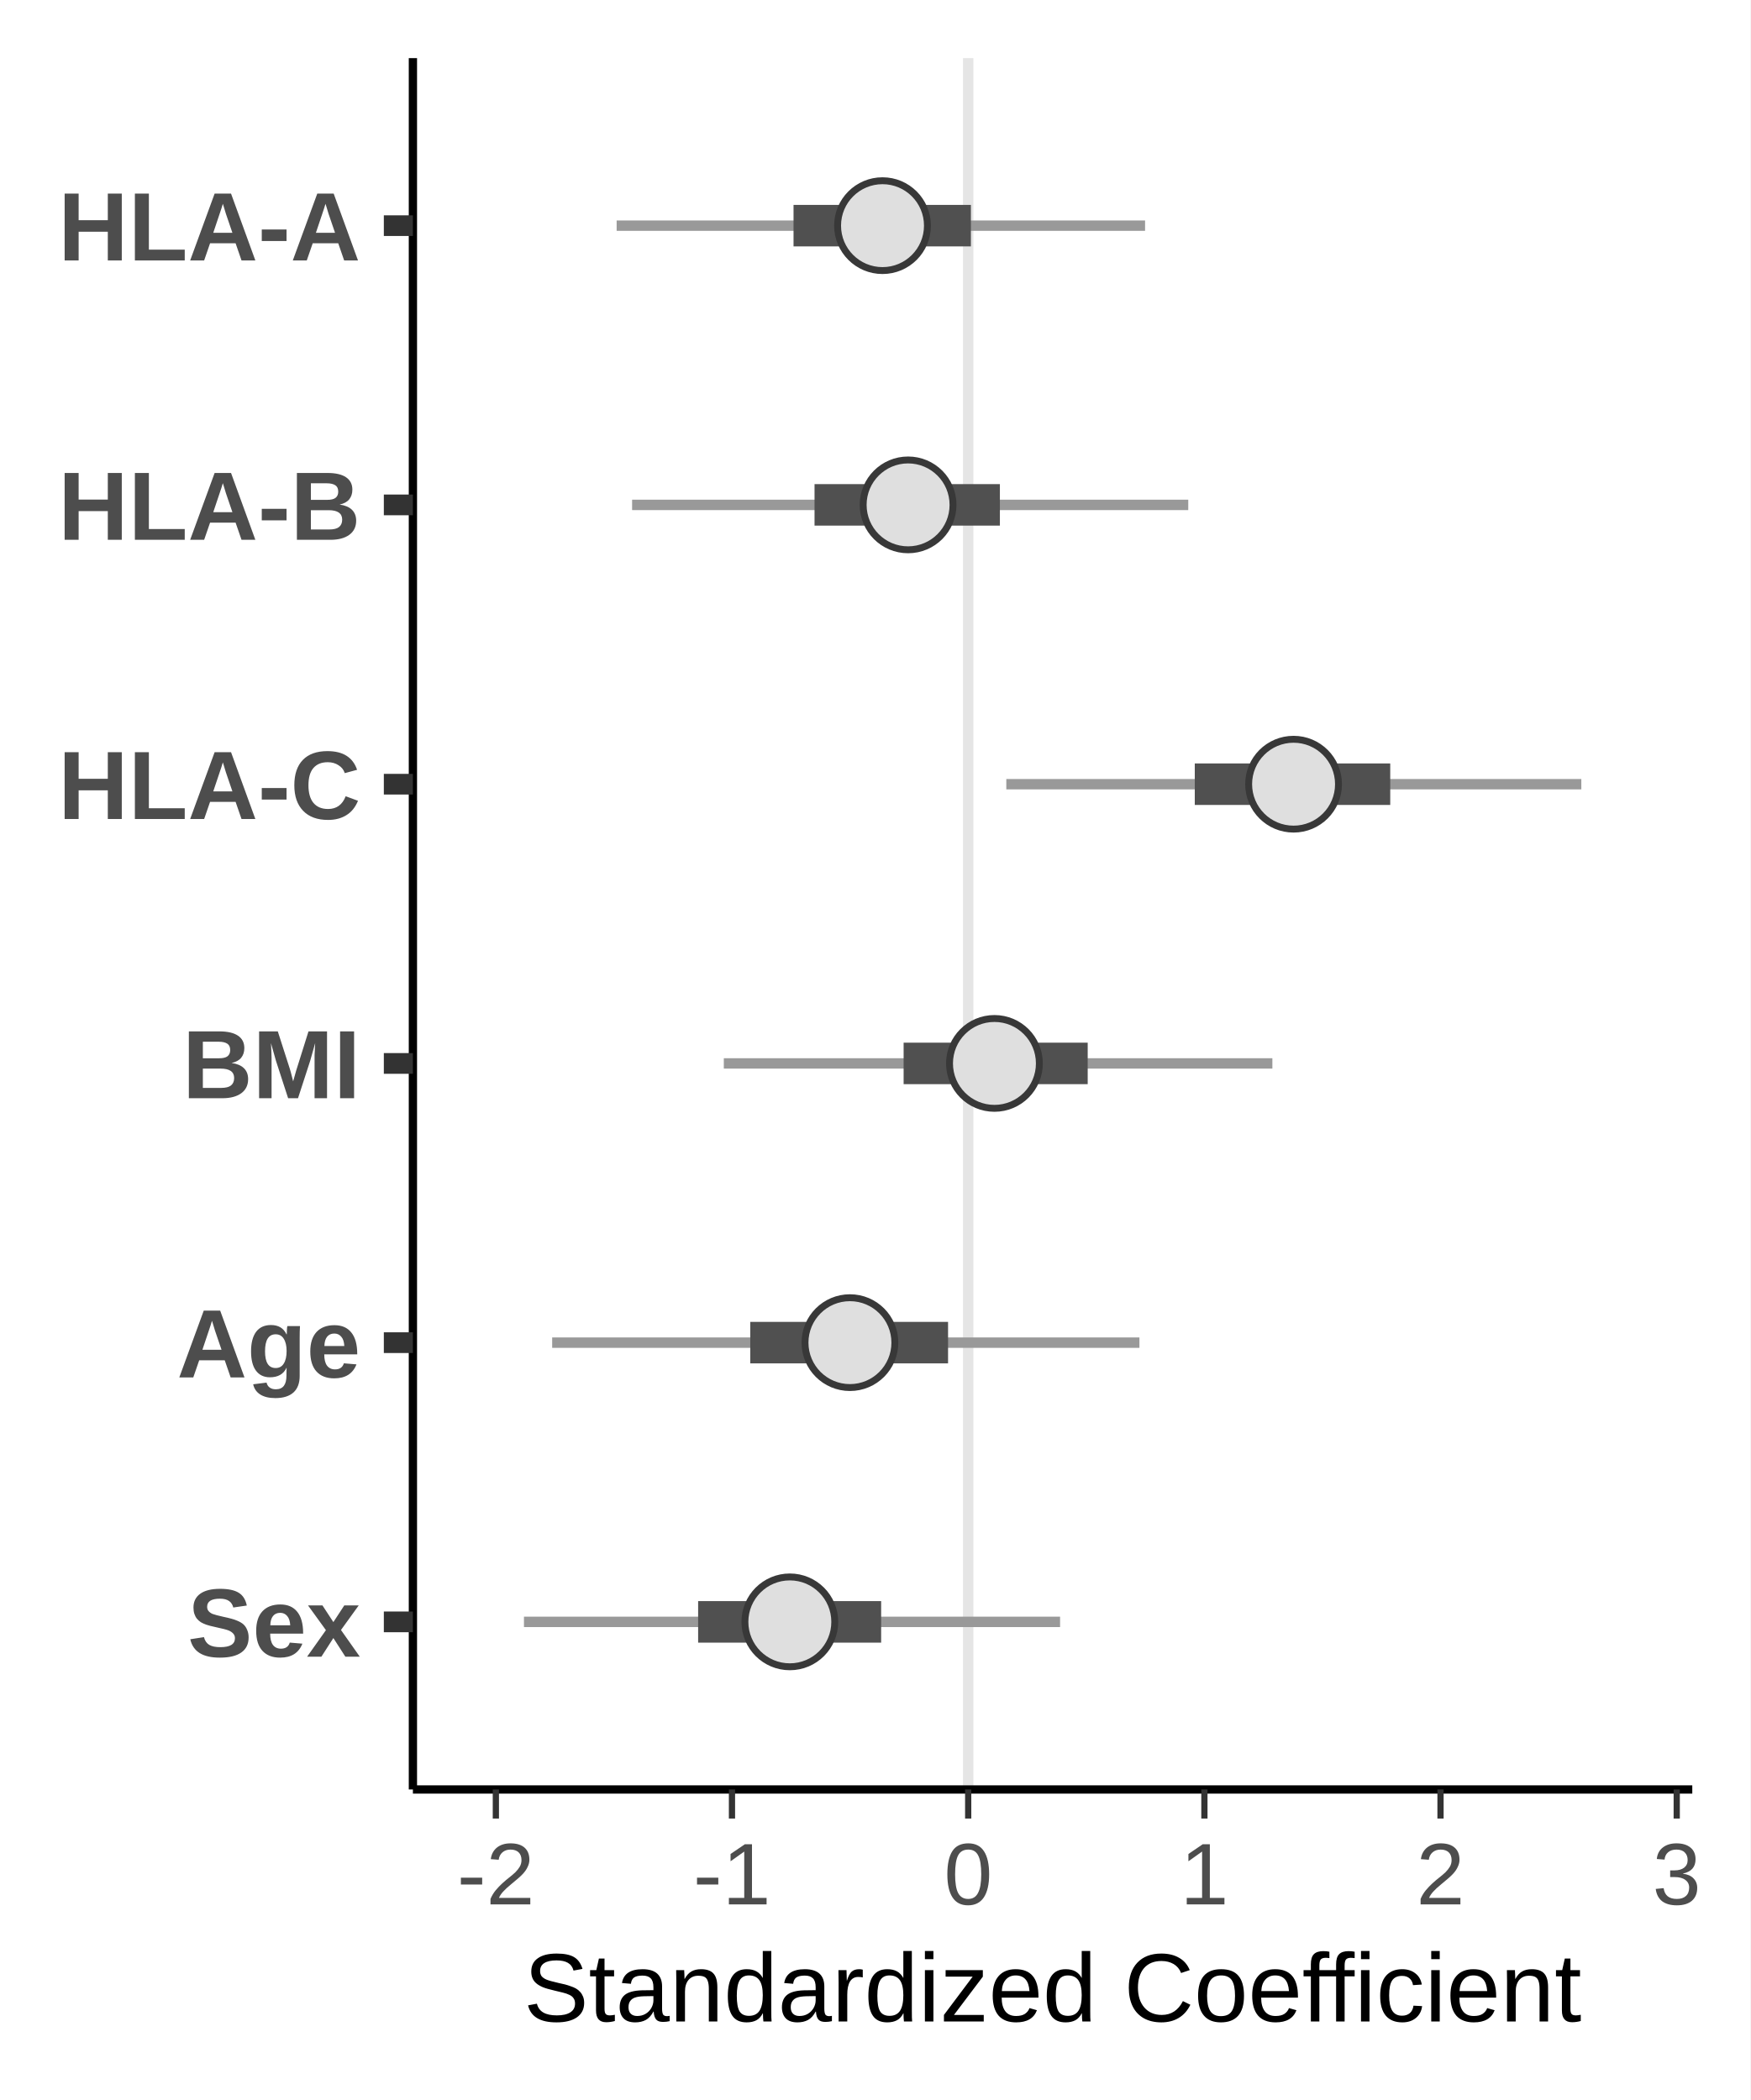
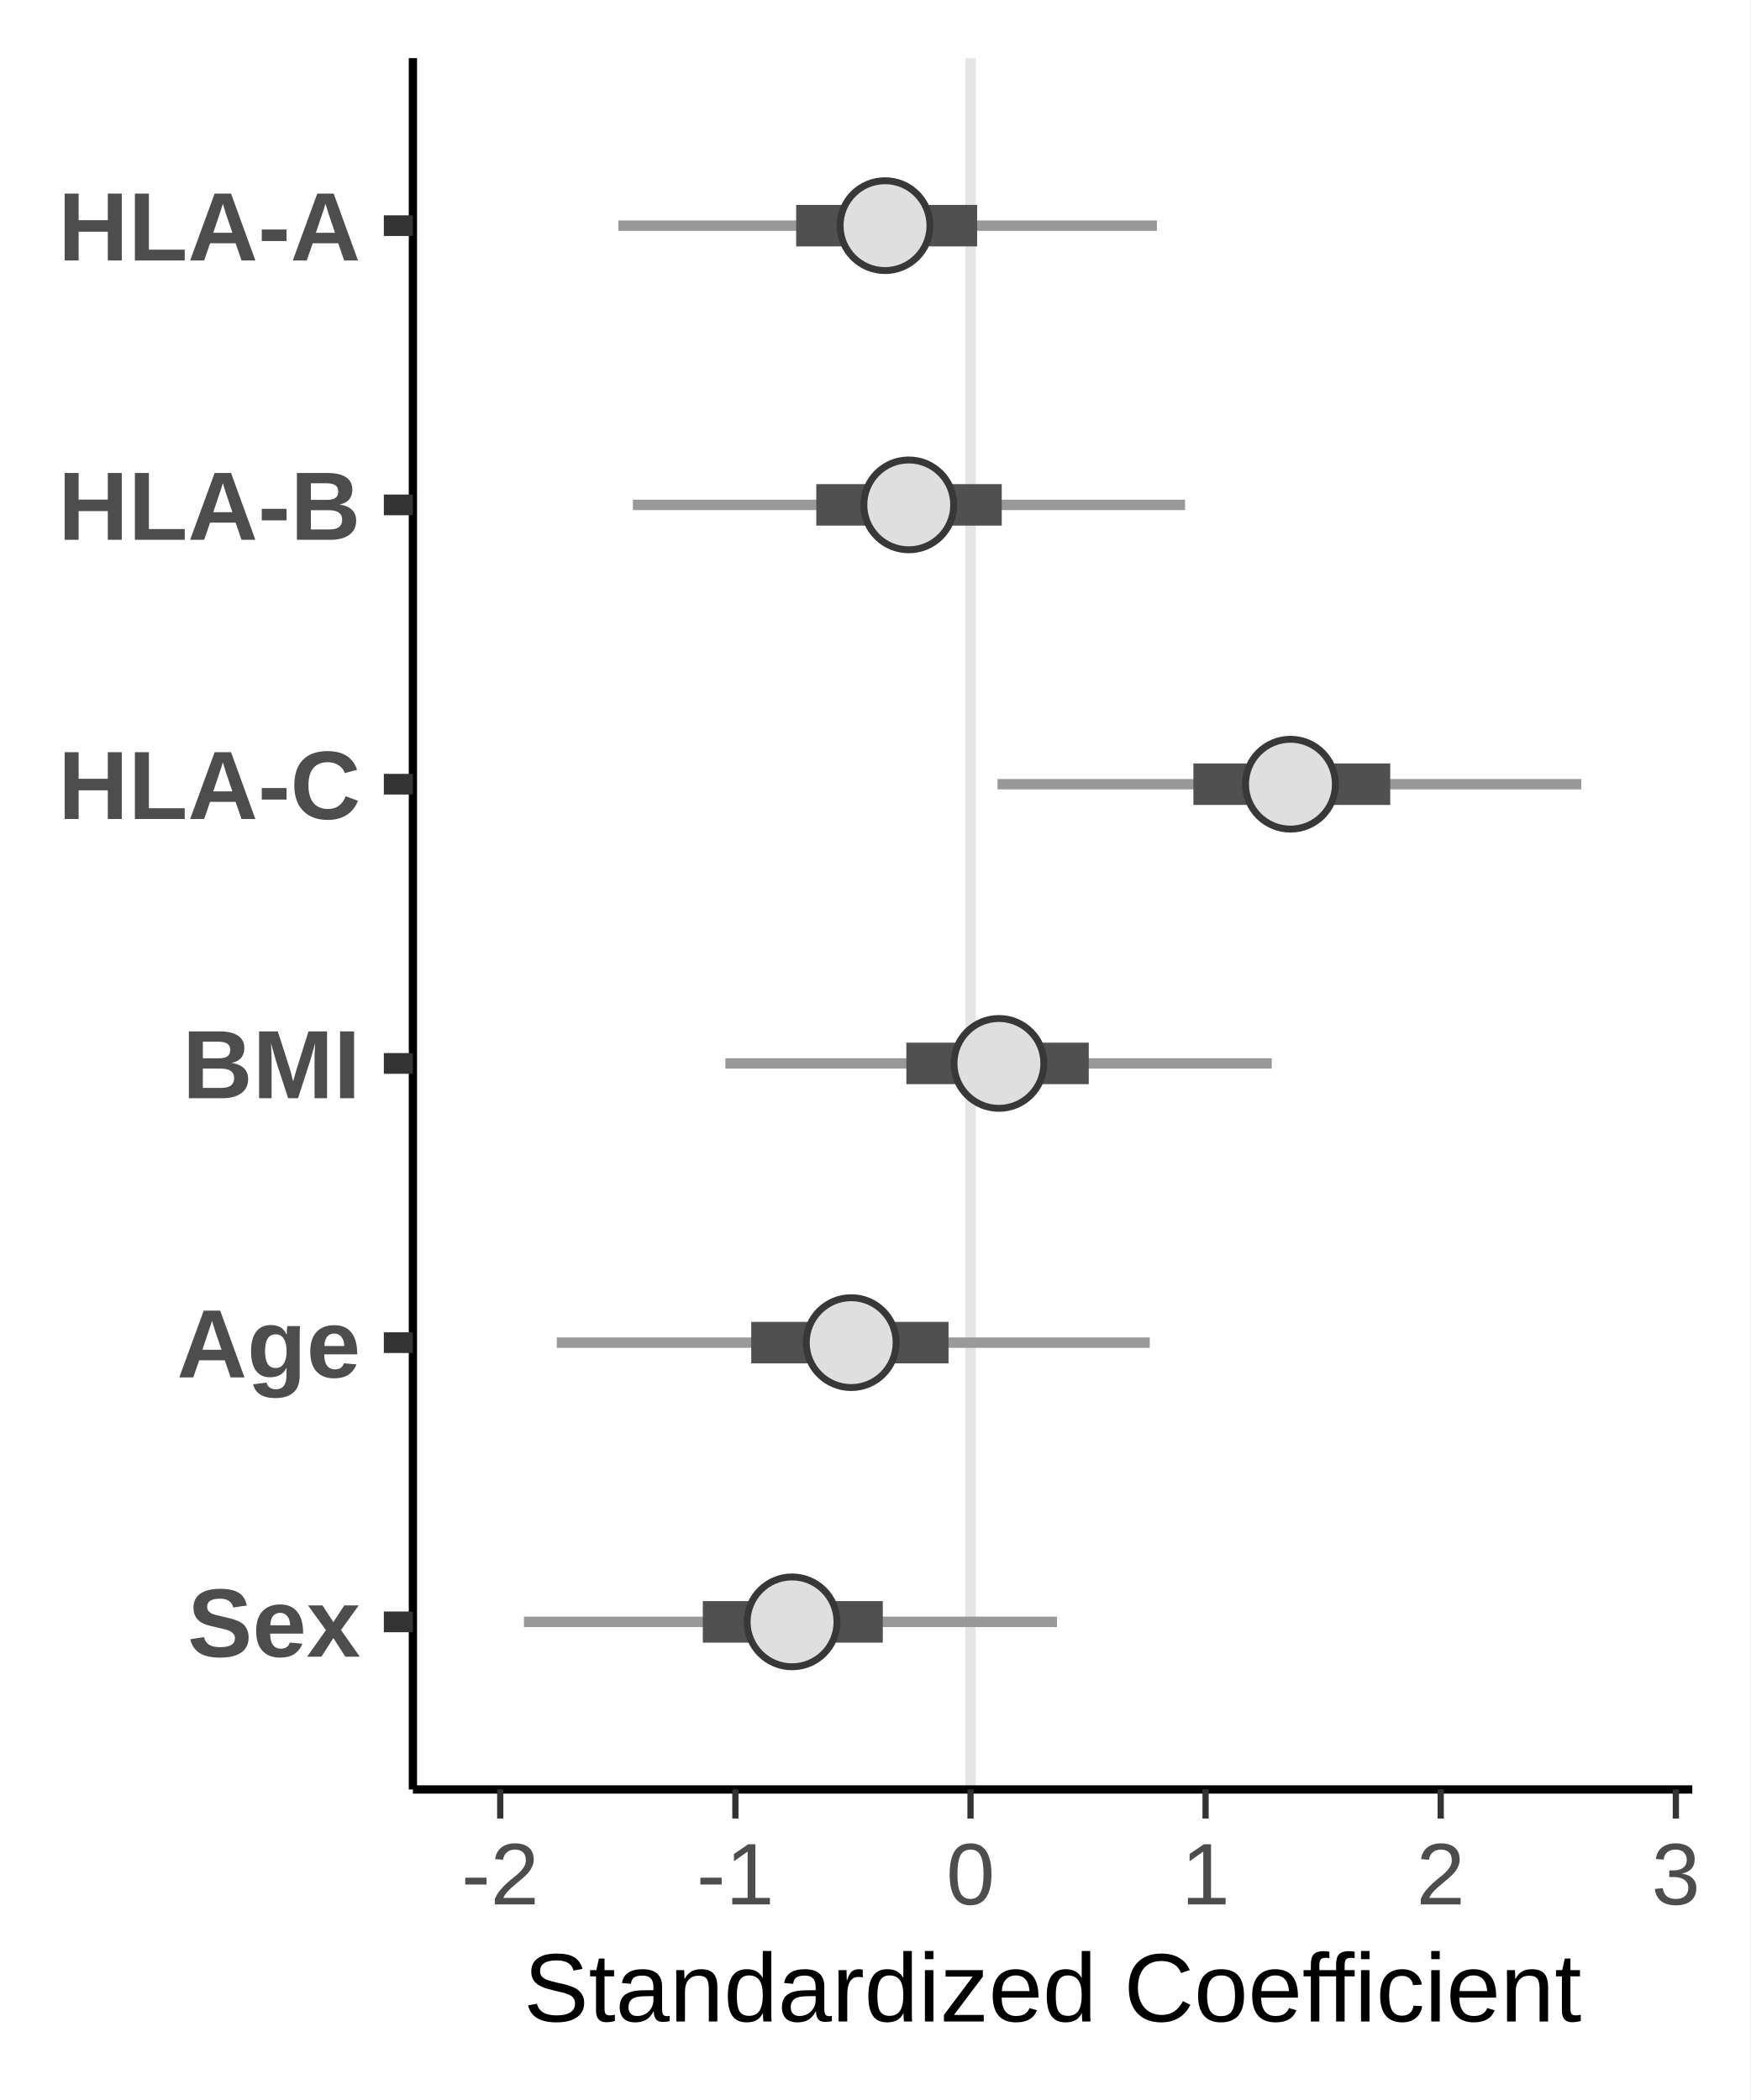
<svg xmlns="http://www.w3.org/2000/svg" class="svglite" width="180.00pt" height="216.00pt" viewBox="0 0 180.00 216.00">
  <defs>
    <style type="text/css">
    .svglite line, .svglite polyline, .svglite polygon, .svglite path, .svglite rect, .svglite circle {
      fill: none;
      stroke: #000000;
      stroke-linecap: round;
      stroke-linejoin: round;
      stroke-miterlimit: 10.00;
    }
    .svglite text {
      white-space: pre;
    }
  </style>
  </defs>
  <rect width="100%" height="100%" style="stroke: none; fill: #FFFFFF;" />
  <defs>
    <clipPath id="cpMC4wMHwxODAuMDB8MC4wMHwyMTYuMDA=">
      <rect x="0.00" y="0.00" width="180.00" height="216.00" />
    </clipPath>
  </defs>
  <g clip-path="url(#cpMC4wMHwxODAuMDB8MC4wMHwyMTYuMDA=)">
</g>
  <defs>
    <clipPath id="cpNDIuNDZ8MTc0LjAyfDUuOTh8MTg0LjA2">
      <rect x="42.46" y="5.98" width="131.56" height="178.08" />
    </clipPath>
  </defs>
  <g clip-path="url(#cpNDIuNDZ8MTc0LjAyfDUuOTh8MTg0LjA2)">
-     <line x1="99.56" y1="184.06" x2="99.56" y2="5.98" style="stroke-width: 1.07; stroke: #E5E5E5; stroke-linecap: butt;" />
-     <line x1="63.41" y1="23.21" x2="117.75" y2="23.21" style="stroke-width: 1.07; stroke: #999999; stroke-linecap: butt;" />
-     <line x1="65.00" y1="51.93" x2="122.19" y2="51.93" style="stroke-width: 1.07; stroke: #999999; stroke-linecap: butt;" />
-     <line x1="103.48" y1="80.66" x2="162.61" y2="80.66" style="stroke-width: 1.07; stroke: #999999; stroke-linecap: butt;" />
-     <line x1="74.43" y1="109.38" x2="130.84" y2="109.38" style="stroke-width: 1.07; stroke: #999999; stroke-linecap: butt;" />
-     <line x1="56.78" y1="138.10" x2="117.17" y2="138.10" style="stroke-width: 1.07; stroke: #999999; stroke-linecap: butt;" />
-     <line x1="53.88" y1="166.82" x2="109.01" y2="166.82" style="stroke-width: 1.07; stroke: #999999; stroke-linecap: butt;" />
-     <line x1="81.60" y1="23.21" x2="99.84" y2="23.21" style="stroke-width: 4.27; stroke: #505050; stroke-linecap: butt;" />
-     <line x1="83.76" y1="51.93" x2="102.82" y2="51.93" style="stroke-width: 4.27; stroke: #505050; stroke-linecap: butt;" />
-     <line x1="122.86" y1="80.66" x2="142.96" y2="80.66" style="stroke-width: 4.27; stroke: #505050; stroke-linecap: butt;" />
-     <line x1="92.92" y1="109.38" x2="111.85" y2="109.38" style="stroke-width: 4.27; stroke: #505050; stroke-linecap: butt;" />
-     <line x1="77.15" y1="138.10" x2="97.49" y2="138.10" style="stroke-width: 4.27; stroke: #505050; stroke-linecap: butt;" />
-     <line x1="71.79" y1="166.82" x2="90.61" y2="166.82" style="stroke-width: 4.27; stroke: #505050; stroke-linecap: butt;" />
-     <circle cx="90.75" cy="23.21" r="4.62" style="stroke-width: 0.71; stroke: #383838; fill: #DFDFDF;" />
-     <circle cx="93.38" cy="51.93" r="4.62" style="stroke-width: 0.71; stroke: #383838; fill: #DFDFDF;" />
-     <circle cx="133.02" cy="80.66" r="4.62" style="stroke-width: 0.71; stroke: #383838; fill: #DFDFDF;" />
-     <circle cx="102.26" cy="109.38" r="4.62" style="stroke-width: 0.71; stroke: #383838; fill: #DFDFDF;" />
-     <circle cx="87.40" cy="138.10" r="4.62" style="stroke-width: 0.71; stroke: #383838; fill: #DFDFDF;" />
-     <circle cx="81.22" cy="166.82" r="4.62" style="stroke-width: 0.71; stroke: #383838; fill: #DFDFDF;" />
+     <line x1="99.80" y1="184.06" x2="99.80" y2="5.98" style="stroke-width: 1.07; stroke: #E5E5E5; stroke-linecap: butt;" />
+     <line x1="63.59" y1="23.21" x2="118.97" y2="23.21" style="stroke-width: 1.07; stroke: #999999; stroke-linecap: butt;" />
+     <line x1="65.08" y1="51.93" x2="121.86" y2="51.93" style="stroke-width: 1.07; stroke: #999999; stroke-linecap: butt;" />
+     <line x1="102.58" y1="80.66" x2="162.61" y2="80.66" style="stroke-width: 1.07; stroke: #999999; stroke-linecap: butt;" />
+     <line x1="74.59" y1="109.38" x2="130.78" y2="109.38" style="stroke-width: 1.07; stroke: #999999; stroke-linecap: butt;" />
+     <line x1="57.26" y1="138.10" x2="118.23" y2="138.10" style="stroke-width: 1.07; stroke: #999999; stroke-linecap: butt;" />
+     <line x1="53.88" y1="166.82" x2="108.69" y2="166.82" style="stroke-width: 1.07; stroke: #999999; stroke-linecap: butt;" />
+     <line x1="81.87" y1="23.21" x2="100.48" y2="23.21" style="stroke-width: 4.27; stroke: #505050; stroke-linecap: butt;" />
+     <line x1="83.94" y1="51.93" x2="103.01" y2="51.93" style="stroke-width: 4.27; stroke: #505050; stroke-linecap: butt;" />
+     <line x1="122.72" y1="80.66" x2="142.96" y2="80.66" style="stroke-width: 4.27; stroke: #505050; stroke-linecap: butt;" />
+     <line x1="93.20" y1="109.38" x2="111.96" y2="109.38" style="stroke-width: 4.27; stroke: #505050; stroke-linecap: butt;" />
+     <line x1="77.25" y1="138.10" x2="97.54" y2="138.10" style="stroke-width: 4.27; stroke: #505050; stroke-linecap: butt;" />
+     <line x1="72.27" y1="166.82" x2="90.78" y2="166.82" style="stroke-width: 4.27; stroke: #505050; stroke-linecap: butt;" />
+     <circle cx="91.01" cy="23.21" r="4.62" style="stroke-width: 0.71; stroke: #383838; fill: #DFDFDF;" />
+     <circle cx="93.45" cy="51.93" r="4.62" style="stroke-width: 0.71; stroke: #383838; fill: #DFDFDF;" />
+     <circle cx="132.70" cy="80.66" r="4.62" style="stroke-width: 0.71; stroke: #383838; fill: #DFDFDF;" />
+     <circle cx="102.72" cy="109.38" r="4.62" style="stroke-width: 0.71; stroke: #383838; fill: #DFDFDF;" />
+     <circle cx="87.53" cy="138.10" r="4.62" style="stroke-width: 0.71; stroke: #383838; fill: #DFDFDF;" />
+     <circle cx="81.45" cy="166.82" r="4.62" style="stroke-width: 0.71; stroke: #383838; fill: #DFDFDF;" />
  </g>
  <g clip-path="url(#cpMC4wMHwxODAuMDB8MC4wMHwyMTYuMDA=)">
    <polyline points="42.46,184.06 42.46,5.98 " style="stroke-width: 0.85; stroke-linecap: butt;" />
    <text x="37.08" y="170.41" text-anchor="end" style="font-size: 10.00px; font-weight: bold;fill: #4D4D4D; font-family: &quot;Arial&quot;;" textLength="17.80px" lengthAdjust="spacingAndGlyphs">Sex</text>
    <text x="37.08" y="141.68" text-anchor="end" style="font-size: 10.00px; font-weight: bold;fill: #4D4D4D; font-family: &quot;Arial&quot;;" textLength="18.89px" lengthAdjust="spacingAndGlyphs">Age</text>
    <text x="37.08" y="112.96" text-anchor="end" style="font-size: 10.00px; font-weight: bold;fill: #4D4D4D; font-family: &quot;Arial&quot;;" textLength="18.33px" lengthAdjust="spacingAndGlyphs">BMI</text>
    <text x="37.08" y="84.24" text-anchor="end" style="font-size: 10.00px; font-weight: bold;fill: #4D4D4D; font-family: &quot;Arial&quot;;" textLength="31.10px" lengthAdjust="spacingAndGlyphs">HLA-C</text>
    <text x="37.08" y="55.52" text-anchor="end" style="font-size: 10.00px; font-weight: bold;fill: #4D4D4D; font-family: &quot;Arial&quot;;" textLength="31.10px" lengthAdjust="spacingAndGlyphs">HLA-B</text>
    <text x="37.08" y="26.79" text-anchor="end" style="font-size: 10.00px; font-weight: bold;fill: #4D4D4D; font-family: &quot;Arial&quot;;" textLength="31.10px" lengthAdjust="spacingAndGlyphs">HLA-A</text>
    <polyline points="39.47,166.82 42.46,166.82 " style="stroke-width: 2.13; stroke: #333333; stroke-linecap: butt;" />
    <polyline points="39.47,138.10 42.46,138.10 " style="stroke-width: 2.13; stroke: #333333; stroke-linecap: butt;" />
    <polyline points="39.47,109.38 42.46,109.38 " style="stroke-width: 2.13; stroke: #333333; stroke-linecap: butt;" />
    <polyline points="39.47,80.66 42.46,80.66 " style="stroke-width: 2.13; stroke: #333333; stroke-linecap: butt;" />
    <polyline points="39.47,51.93 42.46,51.93 " style="stroke-width: 2.13; stroke: #333333; stroke-linecap: butt;" />
    <polyline points="39.47,23.21 42.46,23.21 " style="stroke-width: 2.13; stroke: #333333; stroke-linecap: butt;" />
    <polyline points="42.46,184.06 174.02,184.06 " style="stroke-width: 0.85; stroke-linecap: butt;" />
-     <polyline points="50.99,187.05 50.99,184.06 " style="stroke-width: 0.64; stroke: #333333; stroke-linecap: butt;" />
-     <polyline points="75.27,187.05 75.27,184.06 " style="stroke-width: 0.64; stroke: #333333; stroke-linecap: butt;" />
-     <polyline points="99.56,187.05 99.56,184.06 " style="stroke-width: 0.64; stroke: #333333; stroke-linecap: butt;" />
-     <polyline points="123.85,187.05 123.85,184.06 " style="stroke-width: 0.64; stroke: #333333; stroke-linecap: butt;" />
-     <polyline points="148.13,187.05 148.13,184.06 " style="stroke-width: 0.64; stroke: #333333; stroke-linecap: butt;" />
-     <polyline points="172.42,187.05 172.42,184.06 " style="stroke-width: 0.64; stroke: #333333; stroke-linecap: butt;" />
-     <text x="50.99" y="195.88" text-anchor="middle" style="font-size: 9.00px;fill: #4D4D4D; font-family: &quot;Arial&quot;;" textLength="8.00px" lengthAdjust="spacingAndGlyphs">-2</text>
-     <text x="75.27" y="195.88" text-anchor="middle" style="font-size: 9.00px;fill: #4D4D4D; font-family: &quot;Arial&quot;;" textLength="8.00px" lengthAdjust="spacingAndGlyphs">-1</text>
-     <text x="99.56" y="195.88" text-anchor="middle" style="font-size: 9.00px;fill: #4D4D4D; font-family: &quot;Arial&quot;;" textLength="5.00px" lengthAdjust="spacingAndGlyphs">0</text>
-     <text x="123.85" y="195.88" text-anchor="middle" style="font-size: 9.00px;fill: #4D4D4D; font-family: &quot;Arial&quot;;" textLength="5.00px" lengthAdjust="spacingAndGlyphs">1</text>
-     <text x="148.13" y="195.88" text-anchor="middle" style="font-size: 9.00px;fill: #4D4D4D; font-family: &quot;Arial&quot;;" textLength="5.00px" lengthAdjust="spacingAndGlyphs">2</text>
-     <text x="172.42" y="195.88" text-anchor="middle" style="font-size: 9.00px;fill: #4D4D4D; font-family: &quot;Arial&quot;;" textLength="5.00px" lengthAdjust="spacingAndGlyphs">3</text>
+     <polyline points="51.44,187.05 51.44,184.06 " style="stroke-width: 0.64; stroke: #333333; stroke-linecap: butt;" />
+     <polyline points="75.62,187.05 75.62,184.06 " style="stroke-width: 0.64; stroke: #333333; stroke-linecap: butt;" />
+     <polyline points="99.80,187.05 99.80,184.06 " style="stroke-width: 0.64; stroke: #333333; stroke-linecap: butt;" />
+     <polyline points="123.97,187.05 123.97,184.06 " style="stroke-width: 0.64; stroke: #333333; stroke-linecap: butt;" />
+     <polyline points="148.15,187.05 148.15,184.06 " style="stroke-width: 0.64; stroke: #333333; stroke-linecap: butt;" />
+     <polyline points="172.33,187.05 172.33,184.06 " style="stroke-width: 0.64; stroke: #333333; stroke-linecap: butt;" />
+     <text x="51.44" y="195.88" text-anchor="middle" style="font-size: 9.00px;fill: #4D4D4D; font-family: &quot;Arial&quot;;" textLength="8.00px" lengthAdjust="spacingAndGlyphs">-2</text>
+     <text x="75.62" y="195.88" text-anchor="middle" style="font-size: 9.00px;fill: #4D4D4D; font-family: &quot;Arial&quot;;" textLength="8.00px" lengthAdjust="spacingAndGlyphs">-1</text>
+     <text x="99.80" y="195.88" text-anchor="middle" style="font-size: 9.00px;fill: #4D4D4D; font-family: &quot;Arial&quot;;" textLength="5.00px" lengthAdjust="spacingAndGlyphs">0</text>
+     <text x="123.97" y="195.88" text-anchor="middle" style="font-size: 9.00px;fill: #4D4D4D; font-family: &quot;Arial&quot;;" textLength="5.00px" lengthAdjust="spacingAndGlyphs">1</text>
+     <text x="148.15" y="195.88" text-anchor="middle" style="font-size: 9.00px;fill: #4D4D4D; font-family: &quot;Arial&quot;;" textLength="5.00px" lengthAdjust="spacingAndGlyphs">2</text>
+     <text x="172.33" y="195.88" text-anchor="middle" style="font-size: 9.00px;fill: #4D4D4D; font-family: &quot;Arial&quot;;" textLength="5.00px" lengthAdjust="spacingAndGlyphs">3</text>
    <text x="108.24" y="207.92" text-anchor="middle" style="font-size: 10.00px; font-family: &quot;Arial&quot;;" textLength="108.84px" lengthAdjust="spacingAndGlyphs">Standardized Coefficient</text>
  </g>
</svg>
